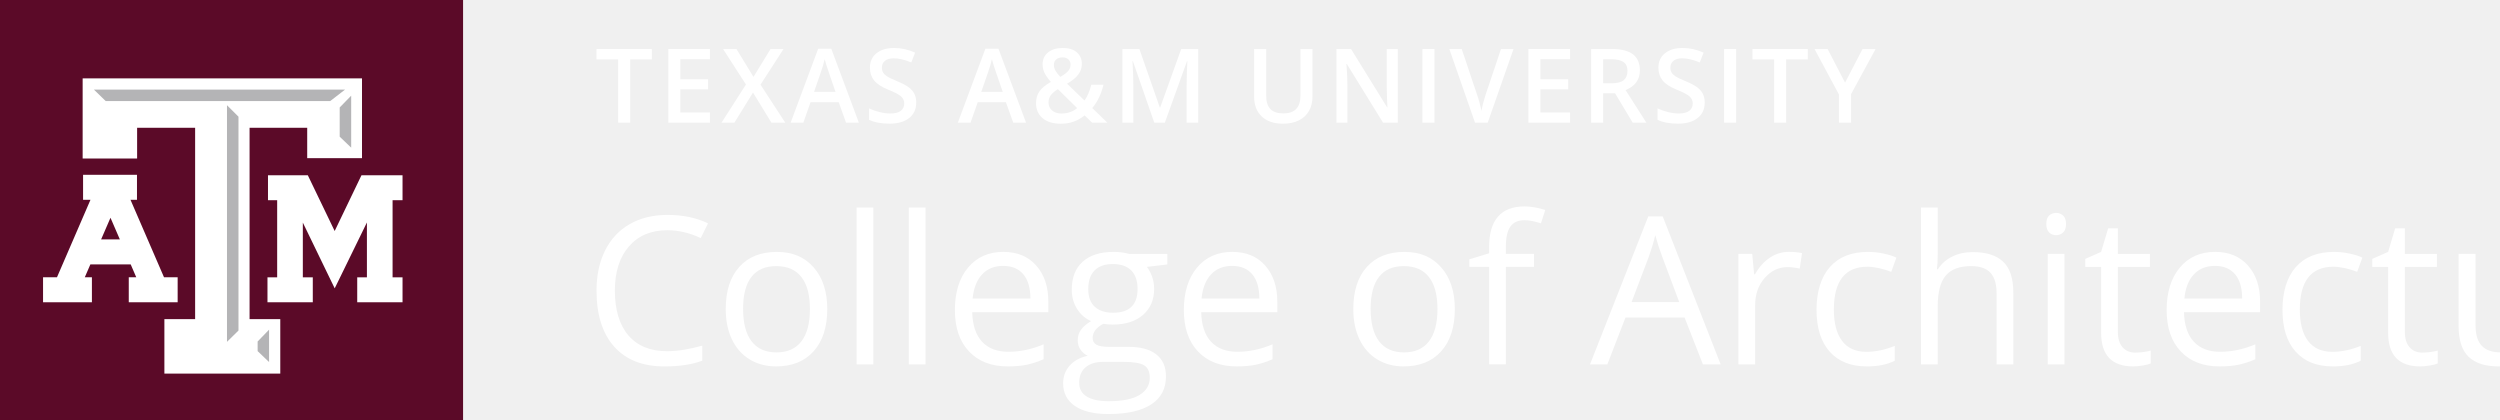
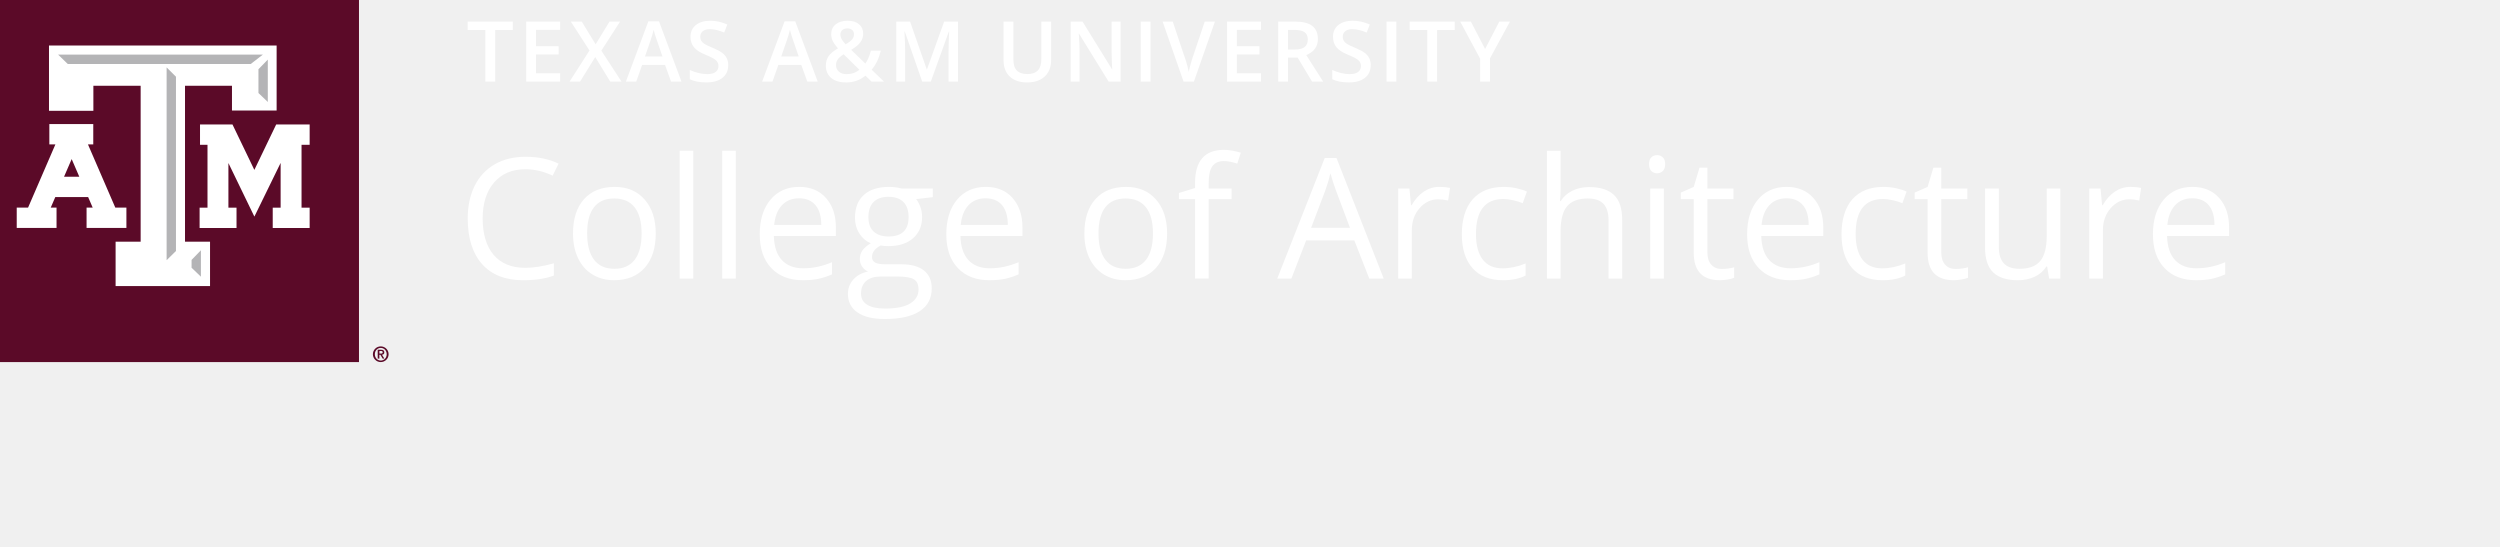
- <svg xmlns="http://www.w3.org/2000/svg" version="1.1" viewBox="0 0 1490 250" preserveAspectRatio="xMidYMid meet">
+ <svg xmlns="http://www.w3.org/2000/svg" version="1.1" viewBox="0 0 1600 350" preserveAspectRatio="xMidYMid meet">
  <defs>
    <style>
      .cls-1{fill:none;}
      .cls-2{fill:#5b0a28;}   /* 深栗色 */
      .cls-3{fill:#ffffff;}   /* 白 */
      .cls-4{fill:#b4b4b6;}   /* 灰 */
      .cls-5{clip-path:url(#clip);}
    </style>
    <clipPath id="clip">
-       <rect class="cls-1" width="1490" height="250" />
+       <rect class="cls-1" width="1600" height="350" />
    </clipPath>
  </defs>
-   <g transform="translate(-93.96,-93.96) scale(1.6)">
+   <g transform="translate(-93.96,-93.96) scale(1.4)">
    <rect class="cls-2" x="52.2" y="52.2" width="179.02" height="180.44" />
    <polygon class="cls-3" points="207.44 124.01 194.15 124.01 193.38 124.01 193.04 124.7 183.39 144.78 173.72 124.7 173.39 124.01 172.62 124.01 159.77 124.01 158.55 124.01 158.55 125.23 158.55 132.08 158.55 133.3 159.77 133.3 161.97 133.3 161.97 162.04 159.59 162.04 158.36 162.04 158.36 163.26 158.36 170.11 158.36 171.33 159.59 171.33 174.02 171.33 175.24 171.33 175.24 170.11 175.24 163.26 175.24 162.04 174.02 162.04 171.53 162.04 171.53 141.64 182.3 163.87 183.4 166.13 184.51 163.87 195.4 141.59 195.4 162.04 193.02 162.04 191.79 162.04 191.79 163.26 191.79 170.11 191.79 171.33 193.02 171.33 207.44 171.33 208.67 171.33 208.67 170.11 208.67 163.26 208.67 162.04 207.44 162.04 204.96 162.04 204.96 133.3 207.44 133.3 208.67 133.3 208.67 132.08 208.67 125.23 208.67 124.01 207.44 124.01" />
    <path class="cls-3" d="M123.65,162.01h-3.83l-12.49-28.87h2.42v-9.3h-20.08v9.3h2.76l-12.48,28.87h-5.19v9.3h18.2v-9.3h-2.65l2.08-4.8h15.02l2.07,4.8h-2.79v9.3h18.21v-9.3h-1.23ZM103.37,147.91h-6.98l3.49-8.07,3.49,8.07Z" />
    <polygon class="cls-3" points="192.17 87.92 90.92 87.92 89.51 87.92 89.51 89.32 89.51 116.37 89.51 117.77 90.92 117.77 108.4 117.77 109.8 117.77 109.8 116.37 109.8 106.32 131.41 106.32 131.41 177.6 121.35 177.6 119.96 177.6 119.96 179.01 119.96 196.5 119.96 197.89 121.35 197.89 161.73 197.89 163.13 197.89 163.13 196.5 163.13 179.01 163.13 177.6 161.73 177.6 151.69 177.6 151.69 106.32 173.16 106.32 173.16 116.24 173.16 117.64 174.57 117.64 192.17 117.64 193.57 117.64 193.57 116.24 193.57 89.32 193.57 87.92 192.17 87.92" />
    <polygon class="cls-4" points="154.69 185.93 158.96 181.52 158.96 193.6 154.69 189.51 154.69 185.93" />
    <polygon class="cls-4" points="147.56 181.85 143.28 186.06 143.28 97.92 147.56 102.19 147.56 181.85" />
    <polygon class="cls-4" points="98.09 96.37 93.69 92.09 187.27 92.09 181.73 96.37 98.09 96.37" />
    <polygon class="cls-4" points="189.54 113.73 185.26 109.64 185.26 98.76 189.54 94.36 189.54 113.73" />
    <g class="cls-5">
      <path class="cls-2" d="M237.58,229.05c0-1.98,1.61-3.59,3.59-3.59s3.59,1.61,3.59,3.59-1.61,3.59-3.59,3.59-3.59-1.61-3.59-3.59M243.89,229.05c0-1.68-1.21-2.89-2.71-2.89s-2.71,1.21-2.71,2.89,1.21,2.89,2.71,2.89,2.71-1.21,2.71-2.89M239.79,227h1.51c.97,0,1.5.34,1.5,1.19,0,.7-.4,1.03-1.06,1.09l1.09,1.78h-.78l-1.05-1.75h-.46v1.75h-.76v-4.06ZM240.55,228.74h.67c.45,0,.84-.06.84-.61,0-.48-.44-.56-.82-.56h-.68v1.16Z" />
      <polygon class="cls-3" points="293.48 104.42 288.99 104.42 288.99 80.84 280.92 80.84 280.92 76.99 301.54 76.99 301.54 80.84 293.48 80.84 293.48 104.42" />
      <polygon class="cls-3" points="323.18 104.42 307.67 104.42 307.67 76.99 323.18 76.99 323.18 80.78 312.15 80.78 312.15 88.25 322.49 88.25 322.49 92 312.15 92 312.15 100.62 323.18 100.62 323.18 104.42" />
      <polygon class="cls-3" points="351.24 104.42 346.08 104.42 339.22 93.2 332.29 104.42 327.49 104.42 336.59 90.2 328.07 76.99 333.06 76.99 339.4 87.37 345.75 76.99 350.58 76.99 342.01 90.27 351.24 104.42" />
      <path class="cls-3" d="M373.88,104.42l-2.74-7.62h-10.49l-2.68,7.62h-4.73l10.26-27.54h4.88l10.27,27.54h-4.77ZM369.95,92.94l-2.57-7.47c-.19-.5-.45-1.29-.78-2.36-.33-1.08-.56-1.86-.68-2.36-.34,1.54-.83,3.22-1.48,5.04l-2.48,7.15h7.99Z" />
      <path class="cls-3" d="M400.01,96.97c0,2.44-.88,4.35-2.65,5.74-1.76,1.39-4.2,2.08-7.3,2.08s-5.64-.48-7.62-1.45v-4.24c1.25.59,2.58,1.05,3.99,1.39,1.41.34,2.72.51,3.93.51,1.78,0,3.08-.34,3.93-1.01.85-.68,1.27-1.58,1.27-2.72,0-1.02-.39-1.9-1.16-2.61-.78-.71-2.38-1.56-4.8-2.53-2.5-1.01-4.26-2.17-5.29-3.47-1.02-1.3-1.54-2.87-1.54-4.69,0-2.29.81-4.09,2.44-5.4,1.63-1.31,3.81-1.97,6.55-1.97s5.24.57,7.84,1.73l-1.42,3.66c-2.44-1.02-4.62-1.54-6.53-1.54-1.45,0-2.55.31-3.3.95-.75.63-1.12,1.46-1.12,2.51,0,.71.15,1.32.45,1.83.3.51.79.99,1.48,1.44.69.45,1.92,1.04,3.71,1.78,2.01.84,3.49,1.62,4.43,2.35.94.72,1.63,1.54,2.07,2.46.44.91.66,1.99.66,3.23" />
      <path class="cls-3" d="M436.16,104.42l-2.74-7.62h-10.49l-2.68,7.62h-4.73l10.26-27.54h4.88l10.27,27.54h-4.77ZM432.24,92.94l-2.57-7.47c-.19-.5-.45-1.29-.78-2.36-.33-1.08-.56-1.86-.68-2.36-.34,1.54-.83,3.22-1.48,5.04l-2.48,7.15h7.99Z" />
      <path class="cls-3" d="M444.64,97.16c0-1.64.4-3.07,1.2-4.29.8-1.22,2.24-2.43,4.33-3.63-1.19-1.39-2-2.56-2.43-3.52-.43-.96-.65-1.95-.65-2.97,0-1.9.68-3.4,2.04-4.5,1.36-1.1,3.18-1.65,5.47-1.65s3.96.53,5.22,1.6c1.26,1.07,1.89,2.51,1.89,4.33,0,1.43-.42,2.72-1.27,3.88-.84,1.16-2.25,2.33-4.23,3.49l6.49,6.27c1.01-1.34,1.86-3.3,2.54-5.89h4.54c-.87,3.55-2.28,6.45-4.2,8.69l5.65,5.46h-5.68l-2.8-2.72c-1.28,1.03-2.64,1.8-4.08,2.32-1.45.52-3.04.78-4.79.78-2.88,0-5.14-.68-6.77-2.05s-2.46-3.23-2.46-5.59M454.1,101.01c2.29,0,4.24-.67,5.87-2.01l-7.18-7.07c-1.33.85-2.24,1.65-2.74,2.4-.5.74-.75,1.59-.75,2.54,0,1.22.43,2.22,1.3,2.99.87.77,2.04,1.15,3.5,1.15M451.3,82.9c0,.79.21,1.53.63,2.23.42.7,1.01,1.45,1.76,2.23,1.41-.8,2.4-1.55,2.97-2.24.57-.69.85-1.47.85-2.34,0-.81-.27-1.46-.82-1.95-.54-.49-1.27-.73-2.17-.73-.99,0-1.77.26-2.35.76-.59.51-.88,1.18-.88,2.04" />
      <path class="cls-3" d="M488.69,104.42l-7.96-22.91h-.15c.21,3.4.32,6.59.32,9.57v13.34h-4.07v-27.43h6.32l7.62,21.82h.11l7.84-21.82h6.34v27.43h-4.32v-13.56c0-1.36.04-3.14.1-5.33.07-2.19.13-3.51.18-3.98h-.15l-8.24,22.87h-3.96Z" />
      <path class="cls-3" d="M547.62,76.99v17.75c0,2.03-.43,3.8-1.3,5.32-.87,1.52-2.13,2.69-3.77,3.51-1.65.82-3.61,1.23-5.9,1.23-3.4,0-6.05-.9-7.94-2.7-1.89-1.8-2.83-4.28-2.83-7.43v-17.67h4.5v17.35c0,2.26.52,3.94,1.58,5.01,1.05,1.07,2.66,1.61,4.84,1.61,4.23,0,6.34-2.22,6.34-6.66v-17.32h4.48Z" />
      <path class="cls-3" d="M579.41,104.42h-5.5l-13.49-21.86h-.15l.09,1.22c.18,2.33.26,4.45.26,6.38v14.26h-4.07v-27.43h5.44l13.45,21.75h.11c-.02-.29-.07-1.34-.15-3.14-.07-1.81-.11-3.22-.11-4.23v-14.37h4.11v27.43Z" />
      <rect class="cls-3" x="588.58" y="76.99" width="4.48" height="27.43" />
      <path class="cls-3" d="M617.86,76.99h4.65l-9.61,27.43h-4.73l-9.57-27.43h4.62l5.72,17.05c.3.81.62,1.86.96,3.14.34,1.28.56,2.24.66,2.86.16-.95.41-2.05.75-3.3.34-1.25.61-2.18.82-2.78l5.72-16.98Z" />
      <polygon class="cls-3" points="643.57 104.42 628.05 104.42 628.05 76.99 643.57 76.99 643.57 80.78 632.53 80.78 632.53 88.25 642.87 88.25 642.87 92 632.53 92 632.53 100.62 643.57 100.62 643.57 104.42" />
      <path class="cls-3" d="M655.9,93.46v10.96h-4.48v-27.43h7.75c3.54,0,6.16.66,7.86,1.99,1.7,1.32,2.55,3.33,2.55,6,0,3.42-1.78,5.85-5.33,7.3l7.75,12.14h-5.1l-6.57-10.96h-4.43ZM655.9,89.75h3.11c2.09,0,3.6-.39,4.54-1.16.94-.78,1.41-1.93,1.41-3.45s-.51-2.67-1.52-3.34c-1.01-.68-2.54-1.01-4.58-1.01h-2.96v8.97Z" />
      <path class="cls-3" d="M693.72,96.97c0,2.44-.88,4.35-2.65,5.74-1.76,1.39-4.2,2.08-7.3,2.08s-5.64-.48-7.62-1.45v-4.24c1.25.59,2.58,1.05,3.99,1.39,1.41.34,2.72.51,3.93.51,1.78,0,3.08-.34,3.93-1.01.85-.68,1.27-1.58,1.27-2.72,0-1.02-.39-1.9-1.16-2.61-.78-.71-2.38-1.56-4.8-2.53-2.5-1.01-4.27-2.17-5.29-3.47-1.02-1.3-1.54-2.87-1.54-4.69,0-2.29.81-4.09,2.44-5.4,1.63-1.31,3.81-1.97,6.55-1.97s5.24.57,7.84,1.73l-1.42,3.66c-2.44-1.02-4.62-1.54-6.53-1.54-1.45,0-2.55.31-3.3.95-.75.63-1.12,1.46-1.12,2.51,0,.71.15,1.32.45,1.83.3.51.79.99,1.48,1.44.69.45,1.92,1.04,3.71,1.78,2.01.84,3.49,1.62,4.43,2.35.94.72,1.63,1.54,2.07,2.46.44.91.66,1.99.66,3.23" />
      <rect class="cls-3" x="700.95" y="76.99" width="4.48" height="27.43" />
      <polygon class="cls-3" points="724.07 104.42 719.59 104.42 719.59 80.84 711.52 80.84 711.52 76.99 732.14 76.99 732.14 80.84 724.07 80.84 724.07 104.42" />
      <polygon class="cls-3" points="746.01 89.51 752.51 76.99 757.38 76.99 748.25 93.79 748.25 104.42 743.74 104.42 743.74 93.94 734.64 76.99 739.52 76.99 746.01 89.51" />
      <path class="cls-3" d="M307.29,144.48c-6.03,0-10.8,2.01-14.29,6.03-3.49,4.02-5.24,9.52-5.24,16.51s1.68,12.74,5.05,16.65c3.37,3.92,8.17,5.88,14.4,5.88,3.83,0,8.2-.69,13.11-2.07v5.6c-3.81,1.43-8.5,2.14-14.08,2.14-8.09,0-14.33-2.45-18.72-7.36-4.39-4.91-6.59-11.88-6.59-20.92,0-5.66,1.06-10.61,3.17-14.87,2.12-4.26,5.17-7.54,9.16-9.84,3.99-2.3,8.69-3.45,14.1-3.45,5.76,0,10.79,1.05,15.1,3.15l-2.7,5.48c-4.15-1.95-8.31-2.93-12.47-2.93" />
      <path class="cls-3" d="M366.88,173.84c0,6.71-1.69,11.95-5.07,15.72-3.38,3.77-8.05,5.65-14.01,5.65-3.68,0-6.95-.86-9.8-2.59-2.86-1.73-5.06-4.21-6.61-7.43-1.55-3.23-2.33-7.01-2.33-11.34,0-6.71,1.68-11.94,5.03-15.68,3.35-3.74,8.01-5.61,13.97-5.61s10.33,1.92,13.73,5.75c3.39,3.83,5.09,9.01,5.09,15.55M335.53,173.84c0,5.26,1.05,9.26,3.15,12.02,2.1,2.75,5.19,4.13,9.28,4.13s7.18-1.37,9.29-4.11c2.11-2.74,3.17-6.75,3.17-12.04s-1.06-9.21-3.17-11.92c-2.12-2.72-5.24-4.07-9.37-4.07s-7.16,1.34-9.24,4.02c-2.08,2.68-3.12,6.67-3.12,11.98" />
      <rect class="cls-3" x="377.81" y="136.03" width="6.23" height="58.43" />
      <rect class="cls-3" x="397.26" y="136.03" width="6.23" height="58.43" />
      <path class="cls-3" d="M434.1,195.21c-6.08,0-10.88-1.85-14.4-5.56-3.52-3.71-5.28-8.85-5.28-15.43s1.63-11.9,4.9-15.81c3.27-3.91,7.65-5.86,13.16-5.86,5.16,0,9.24,1.7,12.24,5.09,3.01,3.39,4.51,7.87,4.51,13.43v3.94h-28.35c.12,4.83,1.34,8.5,3.66,11,2.32,2.5,5.58,3.75,9.78,3.75,4.43,0,8.81-.93,13.14-2.78v5.56c-2.2.95-4.29,1.63-6.25,2.05-1.97.41-4.34.62-7.12.62M432.41,157.77c-3.31,0-5.94,1.08-7.9,3.23-1.97,2.15-3.12,5.13-3.48,8.94h21.52c0-3.93-.88-6.94-2.63-9.03-1.75-2.09-4.26-3.14-7.51-3.14" />
      <path class="cls-3" d="M493.55,153.3v3.94l-7.62.9c.7.88,1.33,2.02,1.88,3.44.55,1.41.83,3.01.83,4.79,0,4.03-1.38,7.25-4.13,9.65s-6.54,3.61-11.34,3.61c-1.23,0-2.38-.1-3.45-.3-2.65,1.4-3.98,3.17-3.98,5.29,0,1.13.46,1.96,1.39,2.5.93.54,2.52.81,4.77.81h7.29c4.46,0,7.88.94,10.27,2.82s3.59,4.61,3.59,8.19c0,4.56-1.83,8.03-5.48,10.42-3.66,2.39-8.99,3.59-16,3.59-5.38,0-9.53-1-12.45-3-2.92-2-4.38-4.83-4.38-8.49,0-2.5.8-4.67,2.4-6.5,1.6-1.83,3.85-3.07,6.76-3.72-1.05-.48-1.93-1.21-2.65-2.22-.71-1-1.07-2.17-1.07-3.49,0-1.5.4-2.82,1.2-3.94.8-1.13,2.07-2.22,3.79-3.27-2.13-.88-3.86-2.37-5.2-4.47-1.34-2.1-2.01-4.51-2.01-7.21,0-4.5,1.35-7.98,4.06-10.42,2.7-2.44,6.53-3.66,11.49-3.66,2.15,0,4.09.25,5.82.75h14.23ZM460.73,201.37c0,2.23.94,3.92,2.82,5.07,1.88,1.15,4.57,1.73,8.07,1.73,5.23,0,9.11-.78,11.62-2.35,2.52-1.56,3.77-3.69,3.77-6.36,0-2.23-.69-3.77-2.07-4.64-1.38-.86-3.97-1.3-7.77-1.3h-7.47c-2.83,0-5.03.68-6.61,2.03-1.58,1.35-2.37,3.29-2.37,5.82M464.11,166.48c0,2.88.81,5.06,2.44,6.53,1.63,1.48,3.89,2.21,6.8,2.21,6.08,0,9.12-2.95,9.12-8.86s-3.08-9.28-9.24-9.28c-2.93,0-5.18.79-6.76,2.37-1.58,1.58-2.37,3.92-2.37,7.02" />
      <path class="cls-3" d="M519.38,195.21c-6.08,0-10.88-1.85-14.4-5.56s-5.27-8.85-5.27-15.43,1.63-11.9,4.9-15.81c3.27-3.91,7.65-5.86,13.16-5.86,5.16,0,9.24,1.7,12.24,5.09,3,3.39,4.51,7.87,4.51,13.43v3.94h-28.35c.12,4.83,1.35,8.5,3.66,11,2.32,2.5,5.58,3.75,9.78,3.75,4.43,0,8.81-.93,13.14-2.78v5.56c-2.2.95-4.29,1.63-6.25,2.05-1.97.41-4.34.62-7.12.62M517.69,157.77c-3.31,0-5.94,1.08-7.91,3.23-1.96,2.15-3.12,5.13-3.47,8.94h21.52c0-3.93-.88-6.94-2.63-9.03-1.75-2.09-4.26-3.14-7.51-3.14" />
      <path class="cls-3" d="M600.65,173.84c0,6.71-1.69,11.95-5.07,15.72-3.38,3.77-8.05,5.65-14.01,5.65-3.68,0-6.95-.86-9.8-2.59-2.85-1.73-5.06-4.21-6.61-7.43-1.55-3.23-2.33-7.01-2.33-11.34,0-6.71,1.68-11.94,5.03-15.68,3.35-3.74,8.01-5.61,13.97-5.61s10.33,1.92,13.73,5.75c3.39,3.83,5.09,9.01,5.09,15.55M569.29,173.84c0,5.26,1.05,9.26,3.15,12.02,2.1,2.75,5.2,4.13,9.28,4.13s7.18-1.37,9.29-4.11c2.11-2.74,3.17-6.75,3.17-12.04s-1.06-9.21-3.17-11.92c-2.12-2.72-5.24-4.07-9.37-4.07s-7.16,1.34-9.24,4.02c-2.08,2.68-3.12,6.67-3.12,11.98" />
      <path class="cls-3" d="M630.13,158.14h-10.48v36.31h-6.23v-36.31h-7.36v-2.82l7.36-2.25v-2.29c0-10.12,4.42-15.17,13.26-15.17,2.18,0,4.73.44,7.66,1.31l-1.61,4.99c-2.41-.78-4.46-1.16-6.16-1.16-2.35,0-4.09.78-5.22,2.35-1.13,1.56-1.69,4.07-1.69,7.53v2.67h10.48v4.84Z" />
      <path class="cls-3" d="M693.06,194.46l-6.83-17.46h-22.01l-6.76,17.46h-6.46l21.71-55.13h5.37l21.59,55.13h-6.61ZM684.24,171.25l-6.38-17.01c-.83-2.15-1.68-4.79-2.55-7.92-.55,2.4-1.34,5.04-2.36,7.92l-6.46,17.01h17.76Z" />
      <path class="cls-3" d="M725.06,152.55c1.83,0,3.47.15,4.92.45l-.86,5.78c-1.7-.38-3.21-.56-4.51-.56-3.33,0-6.18,1.35-8.54,4.06-2.37,2.7-3.55,6.07-3.55,10.1v22.08h-6.23v-41.16h5.14l.71,7.62h.3c1.53-2.68,3.37-4.74,5.52-6.19,2.15-1.45,4.52-2.18,7.1-2.18" />
      <path class="cls-3" d="M754.12,195.21c-5.96,0-10.57-1.83-13.84-5.5-3.27-3.67-4.9-8.85-4.9-15.56s1.66-12.2,4.98-15.96c3.32-3.75,8.04-5.63,14.18-5.63,1.98,0,3.96.21,5.93.64,1.98.43,3.53.93,4.66,1.5l-1.92,5.29c-1.38-.55-2.88-1.01-4.51-1.37-1.63-.36-3.07-.54-4.32-.54-8.36,0-12.54,5.33-12.54,16,0,5.06,1.02,8.94,3.06,11.64,2.04,2.7,5.06,4.06,9.07,4.06,3.43,0,6.95-.74,10.55-2.22v5.52c-2.75,1.43-6.22,2.14-10.4,2.14" />
      <path class="cls-3" d="M802.45,194.46v-26.62c0-3.35-.77-5.86-2.29-7.51-1.53-1.65-3.92-2.48-7.17-2.48-4.33,0-7.49,1.18-9.48,3.53-1.99,2.35-2.99,6.21-2.99,11.57v21.52h-6.23v-58.43h6.23v17.69c0,2.13-.1,3.89-.3,5.29h.38c1.23-1.98,2.97-3.54,5.24-4.68,2.26-1.14,4.85-1.71,7.75-1.71,5.03,0,8.81,1.2,11.32,3.59,2.52,2.39,3.77,6.19,3.77,11.4v26.85h-6.23Z" />
      <path class="cls-3" d="M820.97,142.15c0-1.43.35-2.47,1.05-3.13.7-.66,1.58-.99,2.63-.99s1.86.34,2.59,1.01c.73.68,1.09,1.71,1.09,3.12s-.36,2.45-1.09,3.14c-.73.69-1.59,1.03-2.59,1.03-1.05,0-1.93-.34-2.63-1.03-.7-.69-1.05-1.73-1.05-3.14M827.73,194.46h-6.23v-41.16h6.23v41.16Z" />
      <path class="cls-3" d="M854.24,190.06c1.1,0,2.17-.08,3.19-.24,1.03-.16,1.84-.33,2.44-.51v4.77c-.68.33-1.67.59-2.99.81-1.31.21-2.5.32-3.55.32-7.96,0-11.94-4.19-11.94-12.58v-24.48h-5.9v-3l5.9-2.59,2.63-8.79h3.61v9.54h11.94v4.85h-11.94v24.22c0,2.48.59,4.38,1.76,5.71,1.18,1.33,2.79,1.99,4.84,1.99" />
      <path class="cls-3" d="M885.48,195.21c-6.08,0-10.88-1.85-14.4-5.56-3.52-3.71-5.28-8.85-5.28-15.43s1.63-11.9,4.9-15.81c3.27-3.91,7.65-5.86,13.16-5.86,5.16,0,9.24,1.7,12.24,5.09,3.01,3.39,4.51,7.87,4.51,13.43v3.94h-28.35c.12,4.83,1.35,8.5,3.66,11,2.31,2.5,5.58,3.75,9.78,3.75,4.43,0,8.81-.93,13.14-2.78v5.56c-2.2.95-4.29,1.63-6.25,2.05-1.97.41-4.34.62-7.12.62M883.79,157.77c-3.31,0-5.94,1.08-7.91,3.23-1.97,2.15-3.12,5.13-3.47,8.94h21.52c0-3.93-.88-6.94-2.63-9.03-1.75-2.09-4.26-3.14-7.51-3.14" />
      <path class="cls-3" d="M927.69,195.21c-5.96,0-10.57-1.83-13.84-5.5-3.27-3.67-4.9-8.85-4.9-15.56s1.66-12.2,4.98-15.96c3.32-3.75,8.04-5.63,14.18-5.63,1.98,0,3.96.21,5.93.64,1.98.43,3.53.93,4.66,1.5l-1.92,5.29c-1.38-.55-2.88-1.01-4.51-1.37-1.63-.36-3.07-.54-4.32-.54-8.36,0-12.54,5.33-12.54,16,0,5.06,1.02,8.94,3.06,11.64,2.04,2.7,5.06,4.06,9.07,4.06,3.43,0,6.95-.74,10.55-2.22v5.52c-2.75,1.43-6.22,2.14-10.4,2.14" />
      <path class="cls-3" d="M961.15,190.06c1.1,0,2.17-.08,3.19-.24,1.03-.16,1.84-.33,2.44-.51v4.77c-.68.33-1.67.59-2.99.81-1.31.21-2.5.32-3.55.32-7.96,0-11.94-4.19-11.94-12.58v-24.48h-5.9v-3l5.9-2.59,2.63-8.79h3.61v9.54h11.94v4.85h-11.94v24.22c0,2.48.59,4.38,1.76,5.71,1.18,1.33,2.79,1.99,4.84,1.99" />
      <path class="cls-3" d="M980.87,153.3v26.7c0,3.36.76,5.86,2.29,7.51,1.53,1.65,3.92,2.48,7.17,2.48,4.31,0,7.45-1.18,9.44-3.53,1.99-2.35,2.99-6.2,2.99-11.53v-21.63h6.23v41.16h-5.14l-.9-5.52h-.34c-1.28,2.03-3.05,3.58-5.31,4.66-2.27,1.08-4.85,1.62-7.75,1.62-5.01,0-8.76-1.19-11.25-3.57-2.49-2.38-3.74-6.18-3.74-11.42v-26.93h6.31Z" />
      <path class="cls-3" d="M1040.99,152.55c1.83,0,3.47.15,4.92.45l-.86,5.78c-1.7-.38-3.2-.56-4.51-.56-3.33,0-6.18,1.35-8.54,4.06-2.37,2.7-3.55,6.07-3.55,10.1v22.08h-6.23v-41.16h5.14l.71,7.62h.3c1.53-2.68,3.37-4.74,5.52-6.19,2.15-1.45,4.52-2.18,7.1-2.18" />
      <path class="cls-3" d="M1070.99,195.21c-6.08,0-10.88-1.85-14.4-5.56s-5.28-8.85-5.28-15.43,1.63-11.9,4.9-15.81c3.27-3.91,7.65-5.86,13.16-5.86,5.16,0,9.24,1.7,12.24,5.09,3.01,3.39,4.51,7.87,4.51,13.43v3.94h-28.35c.12,4.83,1.34,8.5,3.66,11,2.31,2.5,5.58,3.75,9.78,3.75,4.43,0,8.81-.93,13.14-2.78v5.56c-2.2.95-4.29,1.63-6.25,2.05-1.97.41-4.34.62-7.12.62M1069.3,157.77c-3.31,0-5.94,1.08-7.91,3.23-1.97,2.15-3.12,5.13-3.47,8.94h21.52c0-3.93-.88-6.94-2.63-9.03-1.75-2.09-4.26-3.14-7.51-3.14" />
    </g>
  </g>
</svg>
